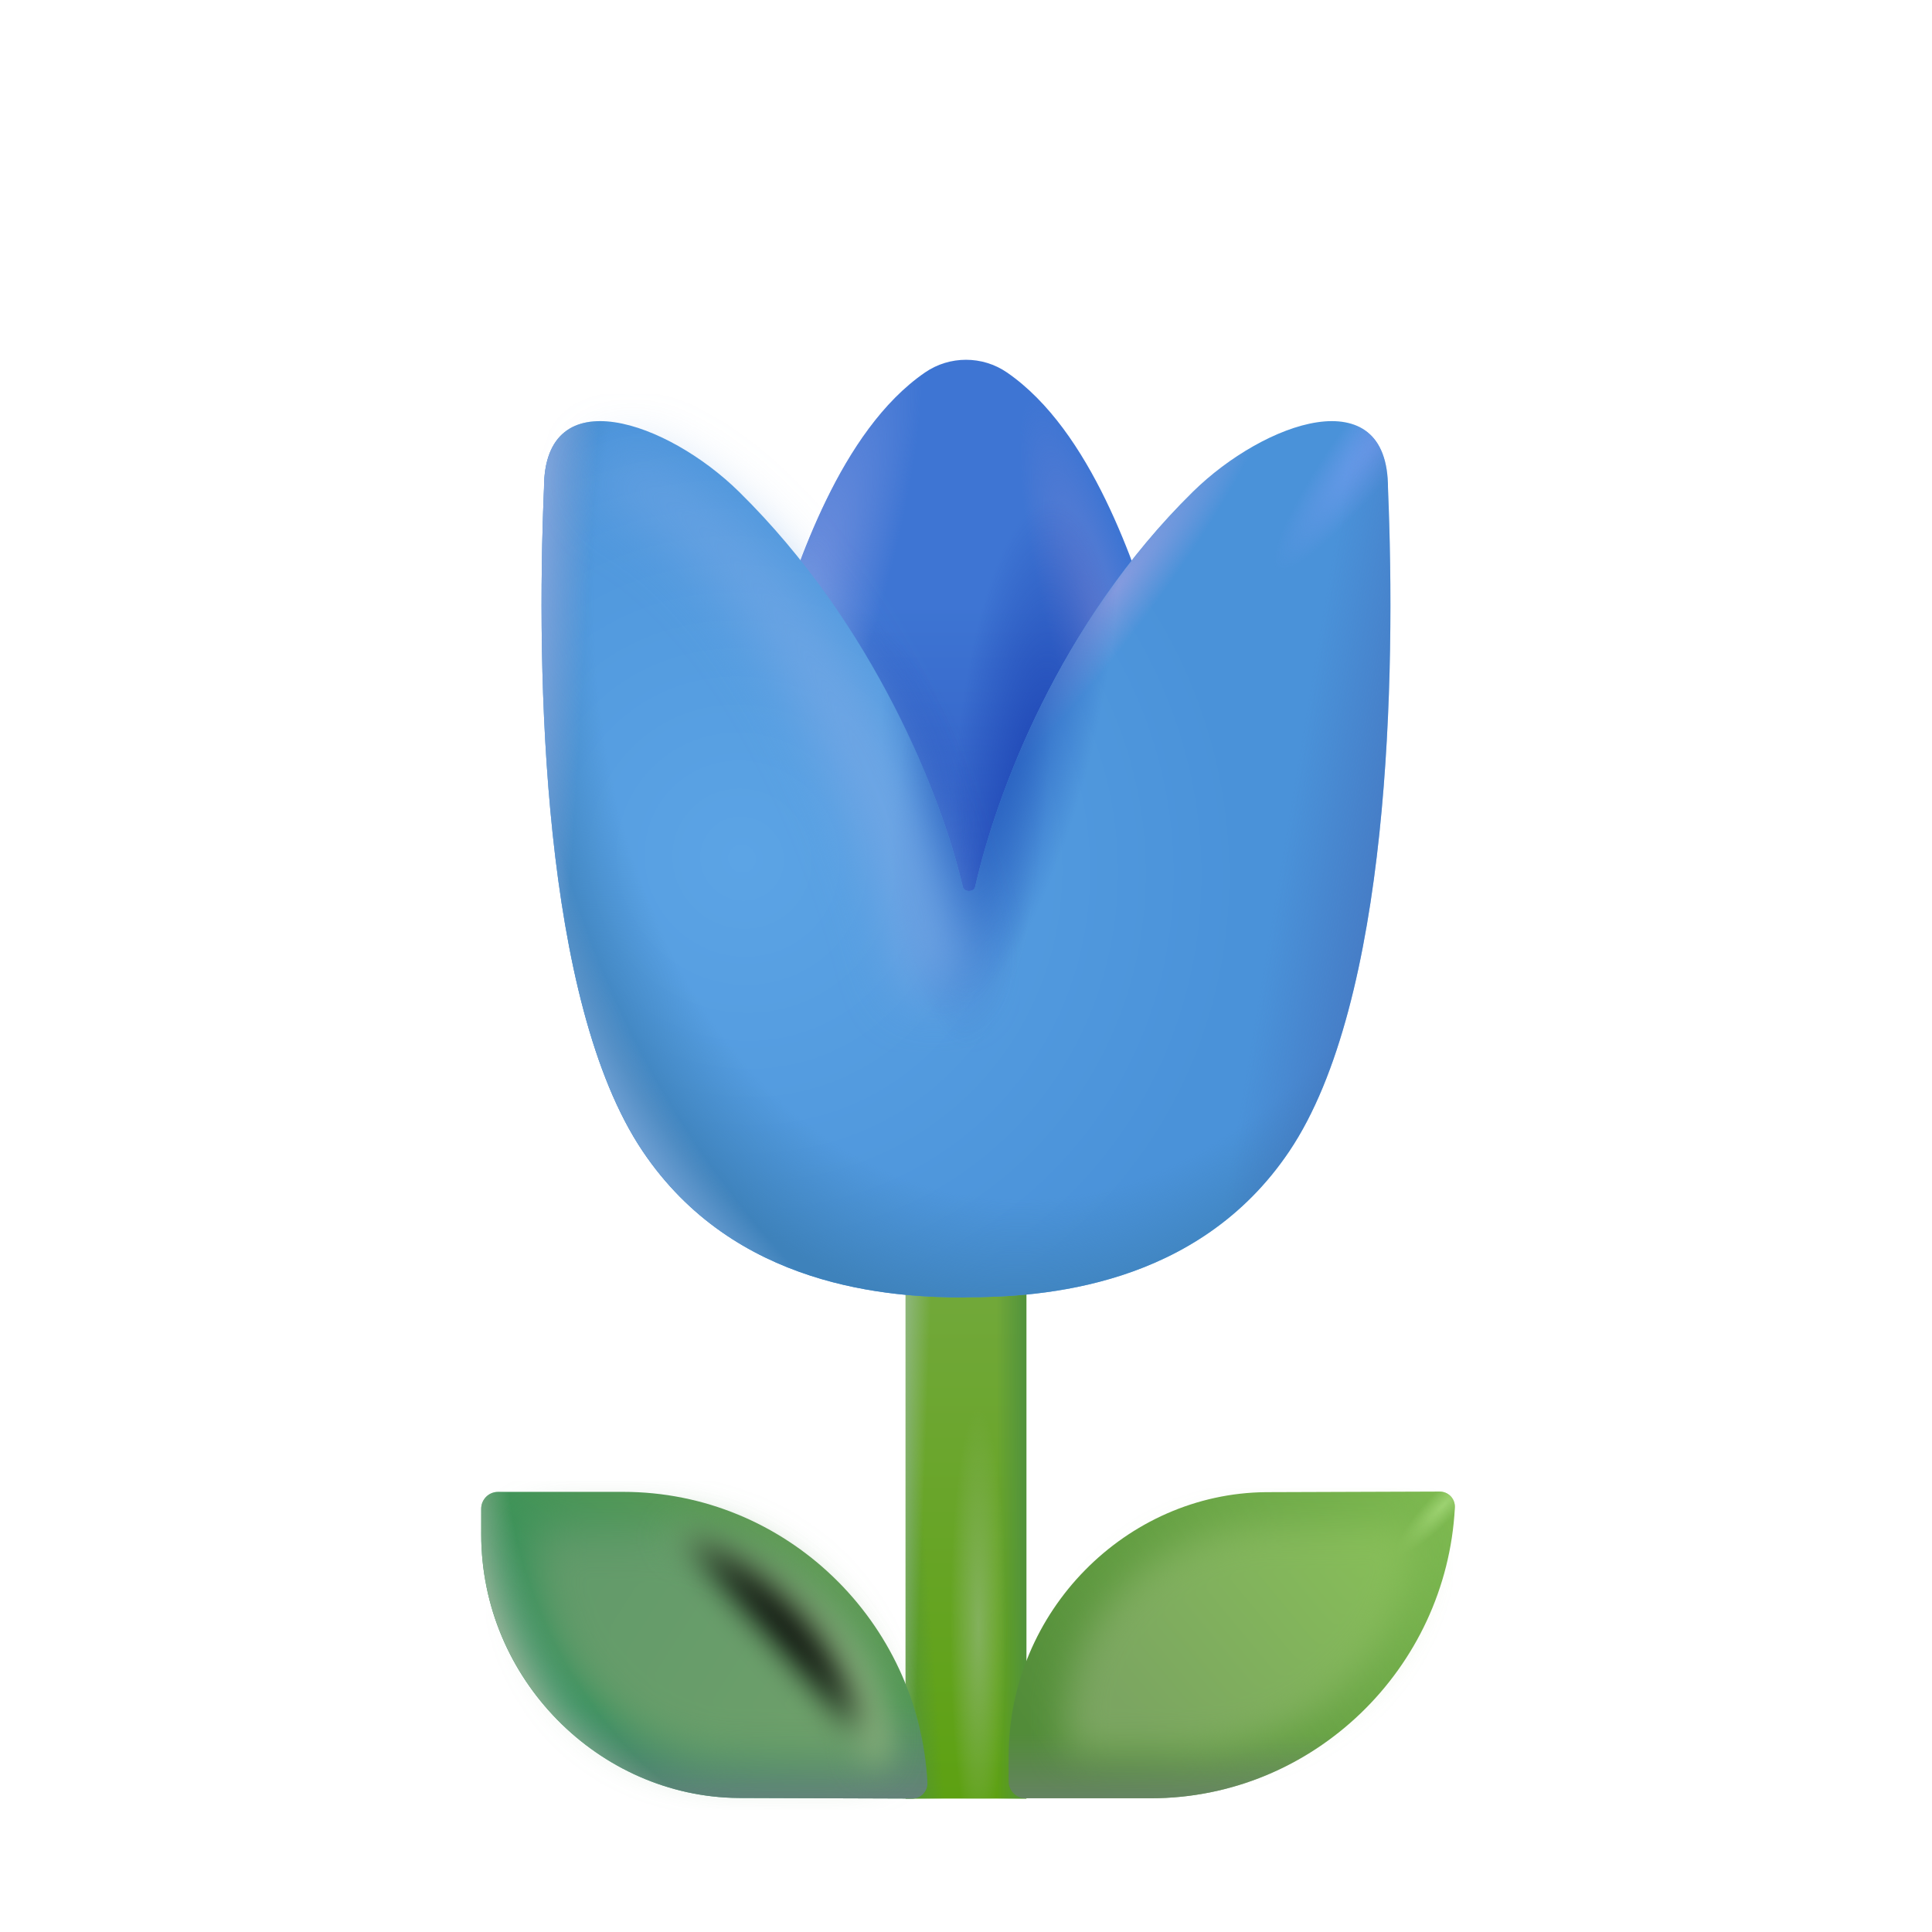
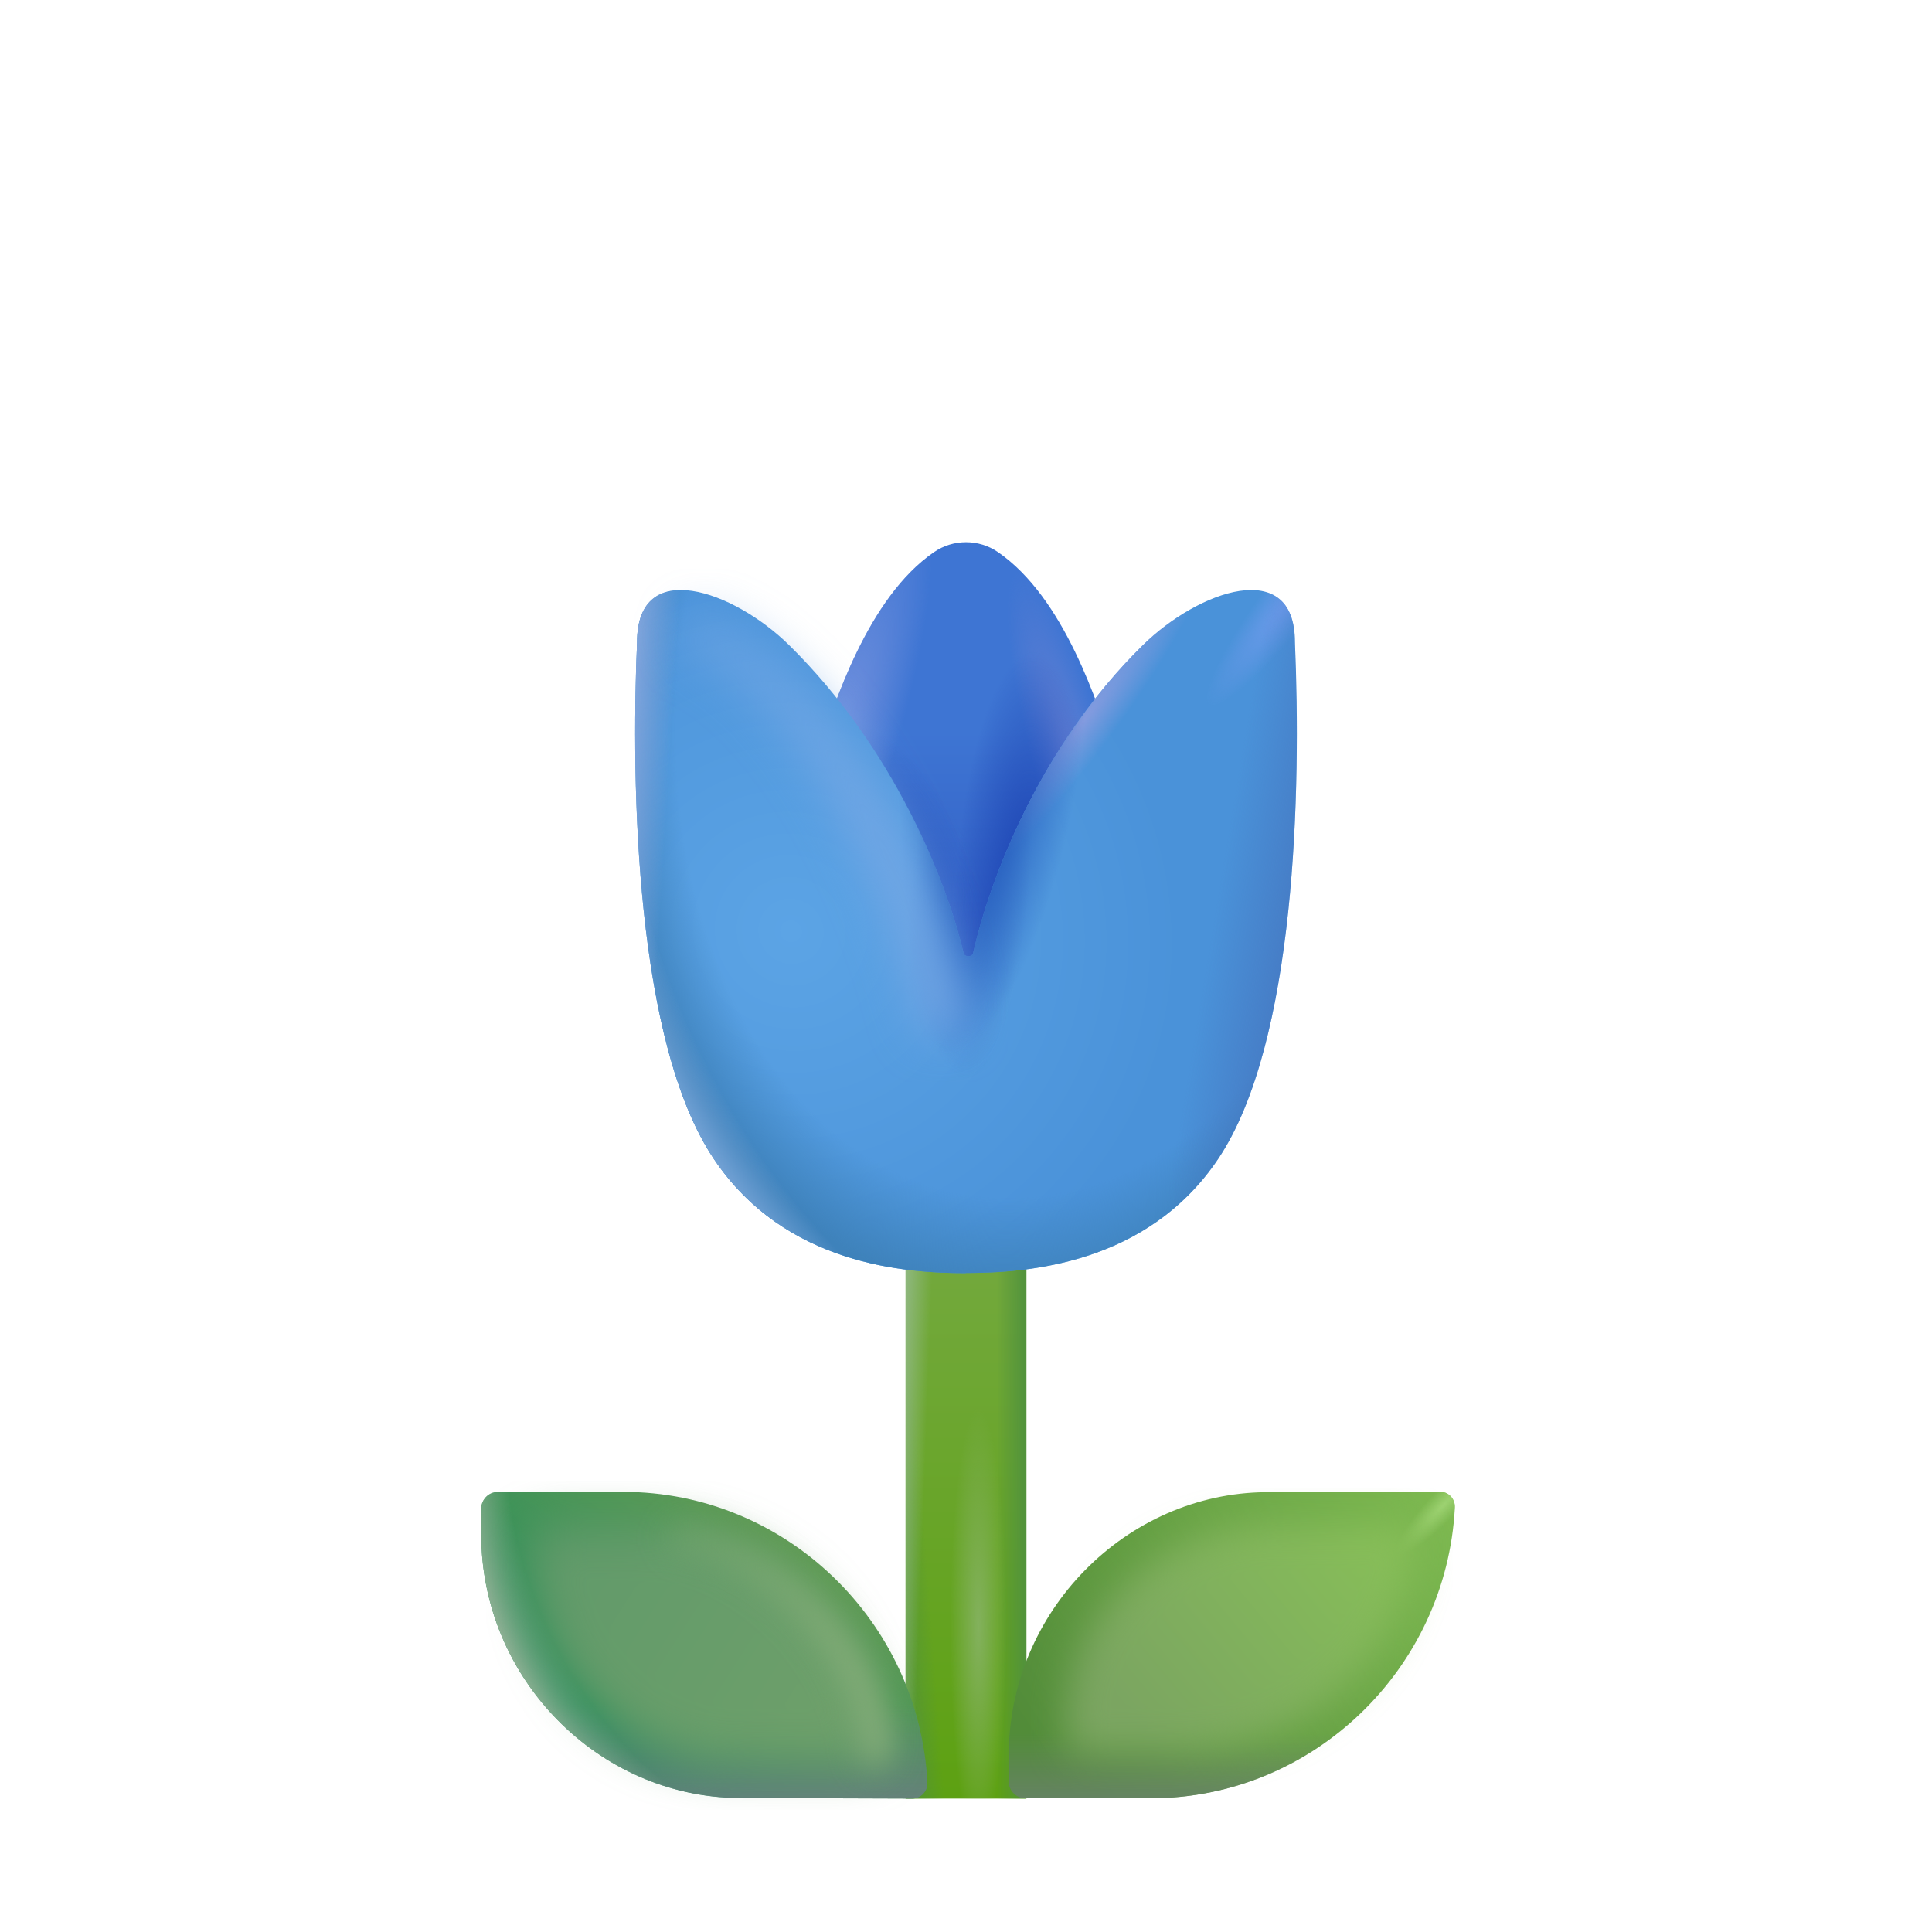
- <svg xmlns="http://www.w3.org/2000/svg" viewBox="0 0 32 32">
+ <svg xmlns="http://www.w3.org/2000/svg" viewBox="0 0 32 32" fill="none">
  <defs>
    <filter id="tul-filter0_f_28327_7534" x="8.056" y="24.535" width="7.218" height="5.43" filterUnits="userSpaceOnUse" color-interpolation-filters="sRGB">
      <feFlood flood-opacity="0" result="BackgroundImageFix" />
      <feBlend mode="normal" in="SourceGraphic" in2="BackgroundImageFix" result="shape" />
      <feGaussianBlur stdDeviation="0.375" result="effect1_foregroundBlur_28327_7534" />
    </filter>
    <filter id="tul-filter1_f_28327_7534" x="10.547" y="24.707" width="4.727" height="5.051" filterUnits="userSpaceOnUse" color-interpolation-filters="sRGB">
      <feFlood flood-opacity="0" result="BackgroundImageFix" />
      <feBlend mode="normal" in="SourceGraphic" in2="BackgroundImageFix" result="shape" />
      <feGaussianBlur stdDeviation="0.25" result="effect1_foregroundBlur_28327_7534" />
    </filter>
    <filter id="tul-filter2_f_28327_7534" x="17.067" y="24.644" width="6.997" height="4.988" filterUnits="userSpaceOnUse" color-interpolation-filters="sRGB">
      <feFlood flood-opacity="0" result="BackgroundImageFix" />
      <feBlend mode="normal" in="SourceGraphic" in2="BackgroundImageFix" result="shape" />
      <feGaussianBlur stdDeviation="0.3" result="effect1_foregroundBlur_28327_7534" />
    </filter>
    <filter id="tul-filter3_f_28327_7534" x="6.981" y="2.88" width="10.152" height="13.945" filterUnits="userSpaceOnUse" color-interpolation-filters="sRGB">
      <feFlood flood-opacity="0" result="BackgroundImageFix" />
      <feBlend mode="normal" in="SourceGraphic" in2="BackgroundImageFix" result="shape" />
      <feGaussianBlur stdDeviation="0.6" result="effect1_foregroundBlur_28327_7534" />
    </filter>
    <linearGradient id="tul-paint0_linear_28327_7534" x1="16.002" y1="29.795" x2="16.002" y2="20.316" gradientUnits="userSpaceOnUse">
      <stop stop-color="#5DA112" />
      <stop offset="1" stop-color="#74A93F" />
    </linearGradient>
    <linearGradient id="tul-paint1_linear_28327_7534" x1="14.878" y1="27.925" x2="15.503" y2="27.878" gradientUnits="userSpaceOnUse">
      <stop stop-color="#51923C" />
      <stop offset="1" stop-color="#51923C" stop-opacity="0" />
    </linearGradient>
    <linearGradient id="tul-paint2_linear_28327_7534" x1="17" y1="27.972" x2="16.503" y2="27.972" gradientUnits="userSpaceOnUse">
      <stop stop-color="#51923C" />
      <stop offset="1" stop-color="#51923C" stop-opacity="0" />
    </linearGradient>
    <linearGradient id="tul-paint3_linear_28327_7534" x1="14.909" y1="23.566" x2="15.347" y2="23.582" gradientUnits="userSpaceOnUse">
      <stop stop-color="#8FB87F" />
      <stop offset="1" stop-color="#8FB87F" stop-opacity="0" />
    </linearGradient>
    <radialGradient id="tul-paint4_radial_28327_7534" cx="0" cy="0" r="1" gradientUnits="userSpaceOnUse" gradientTransform="translate(16.206 26.941) rotate(90) scale(3.625 0.46875)">
      <stop stop-color="#83B15D" />
      <stop offset="1" stop-color="#83B15D" stop-opacity="0" />
    </radialGradient>
    <linearGradient id="tul-paint5_linear_28327_7534" x1="12.508" y1="24.71" x2="8.29" y2="30.421" gradientUnits="userSpaceOnUse">
      <stop offset="0.011" stop-color="#629B53" />
      <stop offset="1" stop-color="#008461" />
      <stop offset="1" stop-color="#4D9055" />
    </linearGradient>
    <linearGradient id="tul-paint6_linear_28327_7534" x1="13.883" y1="30.202" x2="13.883" y2="28.233" gradientUnits="userSpaceOnUse">
      <stop stop-color="#6F7E82" />
      <stop offset="1" stop-color="#6F7E82" stop-opacity="0" />
    </linearGradient>
    <radialGradient id="tul-paint7_radial_28327_7534" cx="0" cy="0" r="1" gradientUnits="userSpaceOnUse" gradientTransform="translate(12.7194 25.0972) rotate(158.54) scale(4.86879 6.63165)">
      <stop offset="0.841" stop-color="#92B196" stop-opacity="0" />
      <stop offset="1" stop-color="#92B196" />
    </radialGradient>
    <linearGradient id="tul-paint8_linear_28327_7534" x1="14.524" y1="28.733" x2="9.258" y2="25.374" gradientUnits="userSpaceOnUse">
      <stop stop-color="#6FA06A" />
      <stop offset="1" stop-color="#619A6A" />
    </linearGradient>
    <linearGradient id="tul-paint9_linear_28327_7534" x1="14.524" y1="27.102" x2="9.727" y2="24.352" gradientUnits="userSpaceOnUse">
      <stop stop-color="#86AD7A" />
      <stop offset="1" stop-color="#86AD7A" stop-opacity="0" />
    </linearGradient>
    <linearGradient id="tul-paint10_linear_28327_7534" x1="17.761" y1="29.785" x2="24.936" y2="25.005" gradientUnits="userSpaceOnUse">
      <stop stop-color="#528C39" />
      <stop offset="1" stop-color="#81BD52" />
    </linearGradient>
    <linearGradient id="tul-paint11_linear_28327_7534" x1="19.198" y1="30.123" x2="19.198" y2="28.717" gradientUnits="userSpaceOnUse">
      <stop stop-color="#6A806E" />
      <stop offset="1" stop-color="#6A806E" stop-opacity="0" />
    </linearGradient>
    <radialGradient id="tul-paint12_radial_28327_7534" cx="0" cy="0" r="1" gradientUnits="userSpaceOnUse" gradientTransform="translate(23.9169 24.9203) rotate(133.898) scale(1.14926 0.24366)">
      <stop stop-color="#9DD271" />
      <stop offset="1" stop-color="#9DD271" stop-opacity="0" />
    </radialGradient>
    <linearGradient id="tul-paint13_linear_28327_7534" x1="22.667" y1="25.244" x2="18.759" y2="28.478" gradientUnits="userSpaceOnUse">
      <stop stop-color="#87BE58" />
      <stop offset="1" stop-color="#7BA561" />
    </linearGradient>
    <linearGradient id="tul-paint14_linear_28327_7534" x1="16.264" y1="7.312" x2="16.264" y2="22.562" gradientUnits="userSpaceOnUse">
      <stop stop-color="#3E75D3" />
      <stop offset="1" stop-color="#1D38AD" />
    </linearGradient>
    <radialGradient id="tul-paint15_radial_28327_7534" cx="0" cy="0" r="1" gradientUnits="userSpaceOnUse" gradientTransform="translate(18.92 8.28601) rotate(164.544) scale(1.03752 5.55677)">
      <stop stop-color="#6580D3" />
      <stop offset="1" stop-color="#6580D3" stop-opacity="0" />
    </radialGradient>
    <radialGradient id="tul-paint16_radial_28327_7534" cx="0" cy="0" r="1" gradientUnits="userSpaceOnUse" gradientTransform="translate(17.6075 12.0625) rotate(-87.9454) scale(6.97323 1.92281)">
      <stop offset="0.146" stop-color="#1E46B5" />
      <stop offset="1" stop-color="#1E46B5" stop-opacity="0" />
    </radialGradient>
    <radialGradient id="tul-paint17_radial_28327_7534" cx="0" cy="0" r="1" gradientUnits="userSpaceOnUse" gradientTransform="translate(12.295 10.7813) rotate(-37.5479) scale(5.28162 6.92193)">
      <stop stop-color="#1E46B5" />
      <stop offset="0.668" stop-color="#1E46B5" stop-opacity="0" />
    </radialGradient>
    <radialGradient id="tul-paint18_radial_28327_7534" cx="0" cy="0" r="1" gradientUnits="userSpaceOnUse" gradientTransform="translate(11.8906 8.9375) rotate(18.7786) scale(1.74737 8.4415)">
      <stop stop-color="#7E97E0" />
      <stop offset="1" stop-color="#7E97E0" stop-opacity="0" />
    </radialGradient>
    <radialGradient id="tul-paint19_radial_28327_7534" cx="0" cy="0" r="1" gradientUnits="userSpaceOnUse" gradientTransform="translate(11.2325 12.7421) rotate(44.3281) scale(10.8339 10.4937)">
      <stop stop-color="#5CA4E5" />
      <stop offset="1" stop-color="#4A92D9" />
    </radialGradient>
    <radialGradient id="tul-paint20_radial_28327_7534" cx="0" cy="0" r="1" gradientUnits="userSpaceOnUse" gradientTransform="translate(17.9825 6.12498) rotate(96.9031) scale(16.4946 11.6565)">
      <stop offset="0.844" stop-color="#3E82BB" stop-opacity="0" />
      <stop offset="1" stop-color="#3E82BB" />
    </radialGradient>
    <radialGradient id="tul-paint21_radial_28327_7534" cx="0" cy="0" r="1" gradientUnits="userSpaceOnUse" gradientTransform="translate(16 8.81248) rotate(90) scale(7.9375 1.82689)">
      <stop stop-color="#2C5EBC" />
      <stop offset="1" stop-color="#2C5EBC" stop-opacity="0" />
    </radialGradient>
    <radialGradient id="tul-paint22_radial_28327_7534" cx="0" cy="0" r="1" gradientUnits="userSpaceOnUse" gradientTransform="translate(19.1511 7.03929) rotate(-53.3035) scale(5.50989 0.864094)">
      <stop stop-color="#859BDF" />
      <stop offset="1" stop-color="#859BDF" stop-opacity="0" />
    </radialGradient>
    <radialGradient id="tul-paint23_radial_28327_7534" cx="0" cy="0" r="1" gradientUnits="userSpaceOnUse" gradientTransform="translate(25.778 7.9979) rotate(149.81) scale(20.6375 21.9671)">
      <stop offset="0.913" stop-color="#86ADDE" stop-opacity="0" />
      <stop offset="0.989" stop-color="#86ADDE" />
    </radialGradient>
    <radialGradient id="tul-paint24_radial_28327_7534" cx="0" cy="0" r="1" gradientUnits="userSpaceOnUse" gradientTransform="translate(25.0126 3.43738) rotate(127.534) scale(3.96258 0.719317)">
      <stop stop-color="#6F9BEC" />
      <stop offset="1" stop-color="#6F9BEC" stop-opacity="0" />
    </radialGradient>
    <linearGradient id="tul-paint25_linear_28327_7534" x1="25.67" y1="15.75" x2="22.295" y2="15.188" gradientUnits="userSpaceOnUse">
      <stop stop-color="#436FBA" />
      <stop offset="1" stop-color="#436FBA" stop-opacity="0" />
    </linearGradient>
    <linearGradient id="tul-paint26_linear_28327_7534" x1="6.389" y1="8.062" x2="7.92" y2="8.156" gradientUnits="userSpaceOnUse">
      <stop stop-color="#98AFE5" />
      <stop offset="1" stop-color="#98AFE5" stop-opacity="0" />
    </linearGradient>
    <radialGradient id="tul-paint27_radial_28327_7534" cx="0" cy="0" r="1" gradientUnits="userSpaceOnUse" gradientTransform="translate(16.8262 9.62498) rotate(102.733) scale(6.66387 1.98921)">
      <stop stop-color="#245BBE" />
      <stop offset="1" stop-color="#245BBE" stop-opacity="0" />
    </radialGradient>
    <linearGradient id="tul-paint28_linear_28327_7534" x1="12.932" y1="10.457" x2="3.472" y2="-1.296" gradientUnits="userSpaceOnUse">
      <stop stop-color="#73A7E5" />
      <stop offset="1" stop-color="#73A7E5" stop-opacity="0" />
    </linearGradient>
  </defs>
  <path d="M17 19.66H15V29.79H17V19.66Z" fill="url(#tul-paint0_linear_28327_7534)" />
  <path d="M17 19.66H15V29.79H17V19.66Z" fill="url(#tul-paint1_linear_28327_7534)" />
  <path d="M17 19.66H15V29.79H17V19.66Z" fill="url(#tul-paint2_linear_28327_7534)" />
  <path d="M17 19.66H15V29.79H17V19.66Z" fill="url(#tul-paint3_linear_28327_7534)" />
  <path d="M17 19.66H15V29.79H17V19.66Z" fill="url(#tul-paint4_radial_28327_7534)" />
  <path d="M7.97 25.41C7.97 27.81 9.92 29.76 12.23 29.78L15.11 29.79C15.25 29.79 15.37 29.67 15.36 29.52C15.22 26.86 13.02 24.71 10.32 24.71H8.25C8.09 24.71 7.97 24.84 7.97 24.99V25.41Z" fill="url(#tul-paint5_linear_28327_7534)" />
  <path d="M7.97 25.41C7.97 27.81 9.92 29.76 12.23 29.78L15.11 29.79C15.25 29.79 15.37 29.67 15.36 29.52C15.22 26.86 13.02 24.71 10.32 24.71H8.25C8.09 24.71 7.97 24.84 7.97 24.99V25.41Z" fill="url(#tul-paint6_linear_28327_7534)" />
  <path d="M7.97 25.41C7.97 27.81 9.92 29.76 12.23 29.78L15.11 29.79C15.25 29.79 15.37 29.67 15.36 29.52C15.22 26.86 13.02 24.71 10.32 24.71H8.25C8.09 24.71 7.97 24.84 7.97 24.99V25.41Z" fill="url(#tul-paint7_radial_28327_7534)" />
  <g filter="url(#tul-filter0_f_28327_7534)">
    <path d="M8.806 25.826C8.806 27.683 10.315 29.192 12.102 29.207L14.33 29.215C14.438 29.215 14.531 29.122 14.524 29.006C14.415 26.948 12.713 25.285 10.624 25.285H9.023C8.899 25.285 8.806 25.386 8.806 25.502V25.826Z" fill="url(#tul-paint8_linear_28327_7534)" />
  </g>
  <g filter="url(#tul-filter1_f_28327_7534)">
    <path d="M11.297 25.457C12.454 25.613 14.337 26.97 14.524 29.008" stroke="url(#tul-paint9_linear_28327_7534)" stroke-width="0.5" stroke-linecap="round" />
  </g>
  <path d="M16.707 29.085C16.707 26.685 18.657 24.735 20.967 24.715L23.847 24.705C23.987 24.705 24.107 24.825 24.097 24.975C23.957 27.635 21.757 29.785 19.057 29.785H16.987C16.827 29.785 16.707 29.655 16.707 29.505V29.085Z" fill="url(#tul-paint10_linear_28327_7534)" />
  <path d="M16.707 29.085C16.707 26.685 18.657 24.735 20.967 24.715L23.847 24.705C23.987 24.705 24.107 24.825 24.097 24.975C23.957 27.635 21.757 29.785 19.057 29.785H16.987C16.827 29.785 16.707 29.655 16.707 29.505V29.085Z" fill="url(#tul-paint11_linear_28327_7534)" />
  <path d="M16.707 29.085C16.707 26.685 18.657 24.735 20.967 24.715L23.847 24.705C23.987 24.705 24.107 24.825 24.097 24.975C23.957 27.635 21.757 29.785 19.057 29.785H16.987C16.827 29.785 16.707 29.655 16.707 29.505V29.085Z" fill="url(#tul-paint12_radial_28327_7534)" />
  <g filter="url(#tul-filter2_f_28327_7534)">
    <path d="M17.667 28.51C17.667 26.721 19.196 25.267 21.008 25.252L23.267 25.244C23.377 25.244 23.471 25.334 23.463 25.445C23.354 27.429 21.628 29.032 19.51 29.032H17.887C17.761 29.032 17.667 28.935 17.667 28.824V28.51Z" fill="url(#tul-paint13_linear_28327_7534)" />
  </g>
-   <g transform="translate(16 19.66) scale(0.780) translate(-16 -19.7)">
+   <g transform="translate(16 19.66) scale(0.608) translate(-16 -19.7)">
    <path d="M11.957 7.933C12.403 6.537 13.326 3.645 15.13 2.404C15.652 2.045 16.348 2.045 16.87 2.404C18.674 3.645 19.597 6.537 20.043 7.933C20.066 8.007 20.088 8.076 20.109 8.141L16 14.438L11.891 8.141C11.912 8.076 11.934 8.007 11.957 7.933Z" fill="url(#tul-paint14_linear_28327_7534)" />
    <path d="M11.957 7.933C12.403 6.537 13.326 3.645 15.13 2.404C15.652 2.045 16.348 2.045 16.87 2.404C18.674 3.645 19.597 6.537 20.043 7.933C20.066 8.007 20.088 8.076 20.109 8.141L16 14.438L11.891 8.141C11.912 8.076 11.934 8.007 11.957 7.933Z" fill="url(#tul-paint15_radial_28327_7534)" />
    <path d="M11.957 7.933C12.403 6.537 13.326 3.645 15.13 2.404C15.652 2.045 16.348 2.045 16.87 2.404C18.674 3.645 19.597 6.537 20.043 7.933C20.066 8.007 20.088 8.076 20.109 8.141L16 14.438L11.891 8.141C11.912 8.076 11.934 8.007 11.957 7.933Z" fill="url(#tul-paint16_radial_28327_7534)" />
    <path d="M11.957 7.933C12.403 6.537 13.326 3.645 15.13 2.404C15.652 2.045 16.348 2.045 16.87 2.404C18.674 3.645 19.597 6.537 20.043 7.933C20.066 8.007 20.088 8.076 20.109 8.141L16 14.438L11.891 8.141C11.912 8.076 11.934 8.007 11.957 7.933Z" fill="url(#tul-paint17_radial_28327_7534)" />
    <path d="M11.957 7.933C12.403 6.537 13.326 3.645 15.13 2.404C15.652 2.045 16.348 2.045 16.87 2.404C18.674 3.645 19.597 6.537 20.043 7.933C20.066 8.007 20.088 8.076 20.109 8.141L16 14.438L11.891 8.141C11.912 8.076 11.934 8.007 11.957 7.933Z" fill="url(#tul-paint18_radial_28327_7534)" />
    <path d="M24.961 4.859C25.128 8.828 25.004 15.758 22.867 18.938C20.921 21.834 17.608 22.042 15.992 22.043L15.992 22.047C14.383 22.047 11.086 21.844 9.133 18.938C6.996 15.758 6.872 8.828 7.039 4.859C7.039 2.516 9.668 3.45 11.18 4.937C14.043 7.754 15.477 11.382 15.933 13.331C15.959 13.443 16.167 13.443 16.193 13.331C16.64 11.356 17.986 7.725 20.82 4.937C22.332 3.45 24.961 2.516 24.961 4.859Z" fill="url(#tul-paint19_radial_28327_7534)" />
    <path d="M24.961 4.859C25.128 8.828 25.004 15.758 22.867 18.938C20.921 21.834 17.608 22.042 15.992 22.043L15.992 22.047C14.383 22.047 11.086 21.844 9.133 18.938C6.996 15.758 6.872 8.828 7.039 4.859C7.039 2.516 9.668 3.45 11.18 4.937C14.043 7.754 15.477 11.382 15.933 13.331C15.959 13.443 16.167 13.443 16.193 13.331C16.64 11.356 17.986 7.725 20.82 4.937C22.332 3.45 24.961 2.516 24.961 4.859Z" fill="url(#tul-paint20_radial_28327_7534)" />
    <path d="M24.961 4.859C25.128 8.828 25.004 15.758 22.867 18.938C20.921 21.834 17.608 22.042 15.992 22.043L15.992 22.047C14.383 22.047 11.086 21.844 9.133 18.938C6.996 15.758 6.872 8.828 7.039 4.859C7.039 2.516 9.668 3.45 11.18 4.937C14.043 7.754 15.477 11.382 15.933 13.331C15.959 13.443 16.167 13.443 16.193 13.331C16.64 11.356 17.986 7.725 20.82 4.937C22.332 3.45 24.961 2.516 24.961 4.859Z" fill="url(#tul-paint21_radial_28327_7534)" />
    <path d="M24.961 4.859C25.128 8.828 25.004 15.758 22.867 18.938C20.921 21.834 17.608 22.042 15.992 22.043L15.992 22.047C14.383 22.047 11.086 21.844 9.133 18.938C6.996 15.758 6.872 8.828 7.039 4.859C7.039 2.516 9.668 3.45 11.18 4.937C14.043 7.754 15.477 11.382 15.933 13.331C15.959 13.443 16.167 13.443 16.193 13.331C16.64 11.356 17.986 7.725 20.82 4.937C22.332 3.45 24.961 2.516 24.961 4.859Z" fill="url(#tul-paint22_radial_28327_7534)" />
    <path d="M24.961 4.859C25.128 8.828 25.004 15.758 22.867 18.938C20.921 21.834 17.608 22.042 15.992 22.043L15.992 22.047C14.383 22.047 11.086 21.844 9.133 18.938C6.996 15.758 6.872 8.828 7.039 4.859C7.039 2.516 9.668 3.45 11.18 4.937C14.043 7.754 15.477 11.382 15.933 13.331C15.959 13.443 16.167 13.443 16.193 13.331C16.64 11.356 17.986 7.725 20.82 4.937C22.332 3.45 24.961 2.516 24.961 4.859Z" fill="url(#tul-paint23_radial_28327_7534)" />
    <path d="M24.961 4.859C25.128 8.828 25.004 15.758 22.867 18.938C20.921 21.834 17.608 22.042 15.992 22.043L15.992 22.047C14.383 22.047 11.086 21.844 9.133 18.938C6.996 15.758 6.872 8.828 7.039 4.859C7.039 2.516 9.668 3.45 11.18 4.937C14.043 7.754 15.477 11.382 15.933 13.331C15.959 13.443 16.167 13.443 16.193 13.331C16.64 11.356 17.986 7.725 20.82 4.937C22.332 3.45 24.961 2.516 24.961 4.859Z" fill="url(#tul-paint24_radial_28327_7534)" />
    <path d="M24.961 4.859C25.128 8.828 25.004 15.758 22.867 18.938C20.921 21.834 17.608 22.042 15.992 22.043L15.992 22.047C14.383 22.047 11.086 21.844 9.133 18.938C6.996 15.758 6.872 8.828 7.039 4.859C7.039 2.516 9.668 3.45 11.18 4.937C14.043 7.754 15.477 11.382 15.933 13.331C15.959 13.443 16.167 13.443 16.193 13.331C16.64 11.356 17.986 7.725 20.82 4.937C22.332 3.45 24.961 2.516 24.961 4.859Z" fill="url(#tul-paint25_linear_28327_7534)" />
    <path d="M24.961 4.859C25.128 8.828 25.004 15.758 22.867 18.938C20.921 21.834 17.608 22.042 15.992 22.043L15.992 22.047C14.383 22.047 11.086 21.844 9.133 18.938C6.996 15.758 6.872 8.828 7.039 4.859C7.039 2.516 9.668 3.45 11.18 4.937C14.043 7.754 15.477 11.382 15.933 13.331C15.959 13.443 16.167 13.443 16.193 13.331C16.64 11.356 17.986 7.725 20.82 4.937C22.332 3.45 24.961 2.516 24.961 4.859Z" fill="url(#tul-paint26_linear_28327_7534)" />
    <path d="M24.961 4.859C25.128 8.828 25.004 15.758 22.867 18.938C20.921 21.834 17.608 22.042 15.992 22.043L15.992 22.047C14.383 22.047 11.086 21.844 9.133 18.938C6.996 15.758 6.872 8.828 7.039 4.859C7.039 2.516 9.668 3.45 11.18 4.937C14.043 7.754 15.477 11.382 15.933 13.331C15.959 13.443 16.167 13.443 16.193 13.331C16.64 11.356 17.986 7.725 20.82 4.937C22.332 3.45 24.961 2.516 24.961 4.859Z" fill="url(#tul-paint27_radial_28327_7534)" />
    <g filter="url(#tul-filter3_f_28327_7534)">
      <path d="M9.016 4.116C8.691 4.001 8.333 4.171 8.218 4.496C8.102 4.821 8.272 5.179 8.597 5.294L9.016 4.116ZM14.7 15.144C14.779 15.48 15.116 15.688 15.452 15.608C15.788 15.529 15.996 15.192 15.916 14.856L14.7 15.144ZM8.597 5.294C9.361 5.566 10.526 6.471 11.699 8.137C12.858 9.782 13.983 12.115 14.7 15.144L15.916 14.856C15.166 11.683 13.978 9.202 12.722 7.417C11.479 5.653 10.127 4.512 9.016 4.116L8.597 5.294Z" fill="url(#tul-paint28_linear_28327_7534)" />
    </g>
  </g>
</svg>
